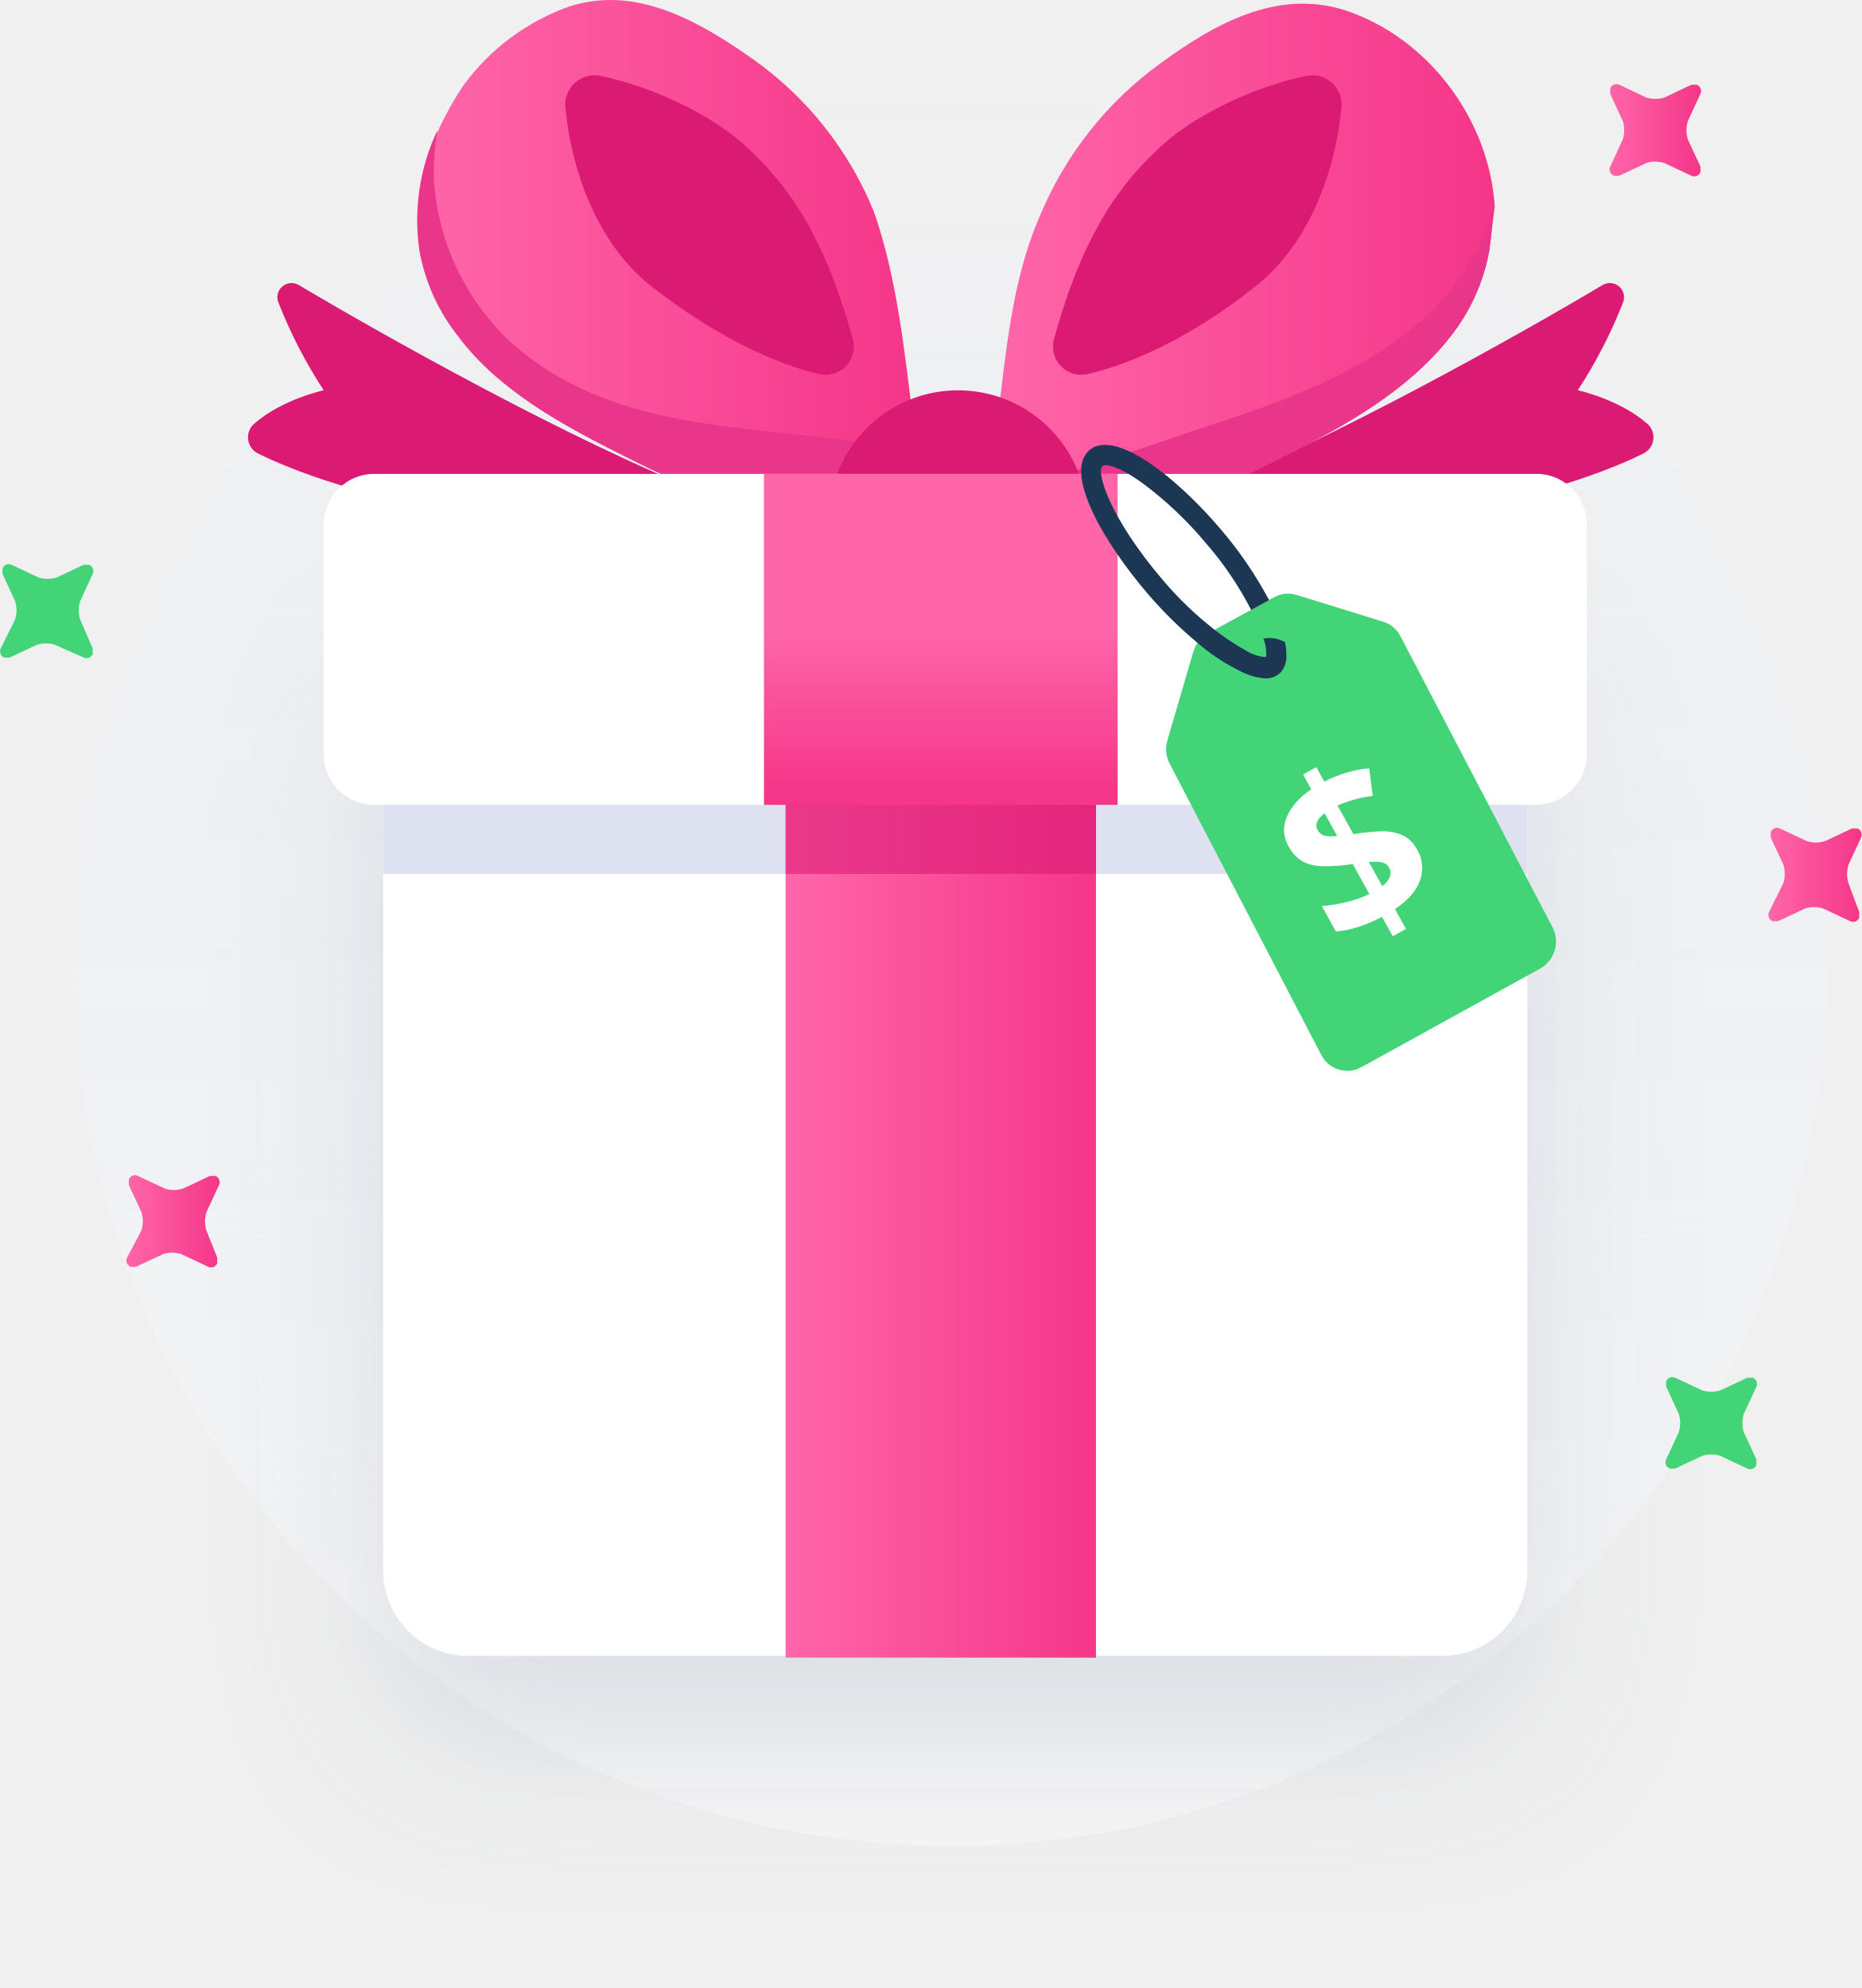
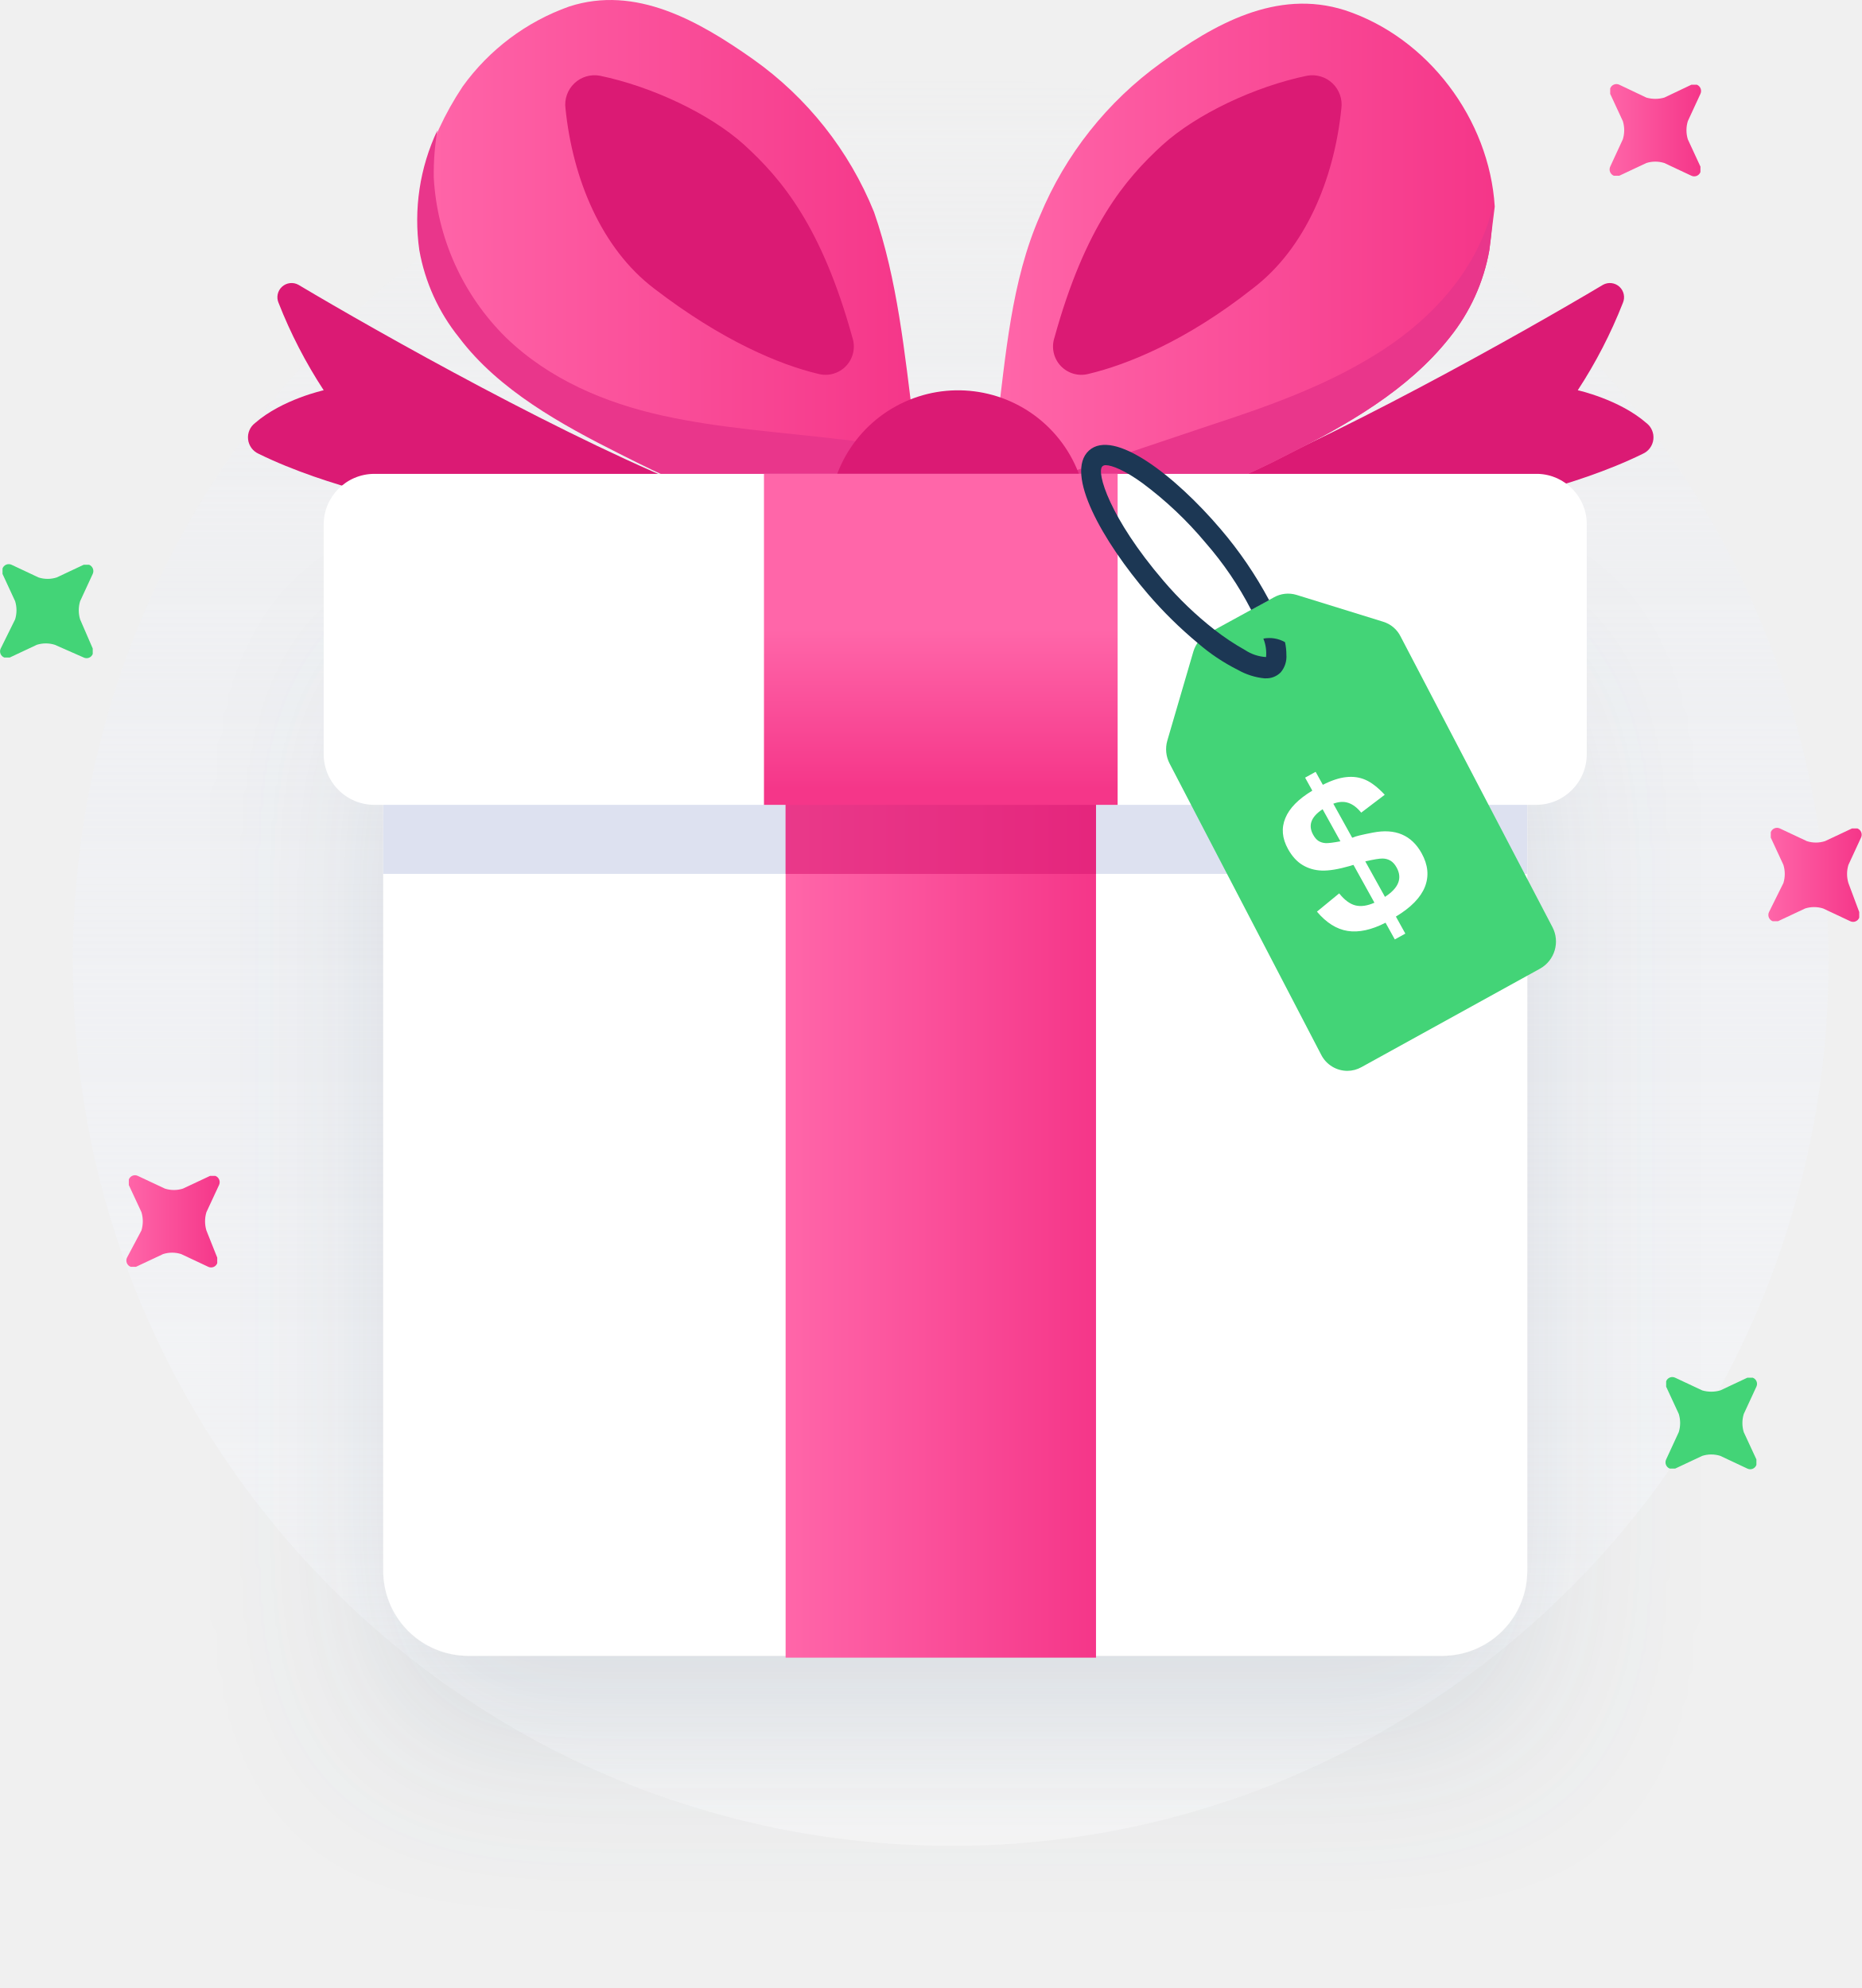
<svg xmlns="http://www.w3.org/2000/svg" xmlns:xlink="http://www.w3.org/1999/xlink" width="246.527" height="263.308" viewBox="0 0 246.527 263.308">
  <defs>
    <linearGradient id="linear-gradient" x1=".5" x2=".5" y2="1" gradientUnits="objectBoundingBox">
      <stop offset="0" stop-color="#eaeef9" stop-opacity="0" />
      <stop offset="1" stop-color="#f6f6f6" />
    </linearGradient>
    <linearGradient id="linear-gradient-2" x1="-.004" y1=".499" x2=".994" y2=".499" gradientUnits="objectBoundingBox">
      <stop offset="0" stop-color="#ff66a9" />
      <stop offset="1" stop-color="#f53689" />
    </linearGradient>
    <linearGradient id="linear-gradient-3" x1="-.005" y1=".504" x2=".998" y2=".504" xlink:href="#linear-gradient-2" />
    <linearGradient id="linear-gradient-4" x1=".002" y1=".499" x2=".999" y2=".499" xlink:href="#linear-gradient-2" />
    <linearGradient id="linear-gradient-5" x1=".5" y1=".47" x2=".5" y2=".951" xlink:href="#linear-gradient-2" />
    <linearGradient id="linear-gradient-6" x1=".005" y1=".497" x2="1.004" y2=".497" xlink:href="#linear-gradient-2" />
    <linearGradient id="linear-gradient-7" x1="0" y1=".49" x2=".999" y2=".49" xlink:href="#linear-gradient-2" />
    <linearGradient id="linear-gradient-8" x1="-.024" y1=".503" x2=".994" y2=".503" xlink:href="#linear-gradient-2" />
    <filter id="Path" x="17.748" y="56.171" width="217.483" height="207.137" filterUnits="userSpaceOnUse">
      <feOffset dy="11" />
      <feGaussianBlur stdDeviation="11" result="blur" />
      <feFlood flood-color="#657a93" flood-opacity=".18" />
      <feComposite operator="in" in2="blur" />
      <feComposite in="SourceGraphic" />
    </filter>
    <style>
            .cls-2{fill:#db1a74}.cls-4{fill:#e9368b}.cls-6{fill:#fff}.cls-11{fill:#43d477}
        </style>
  </defs>
  <g id="Group_1331" data-name="Group 1331" transform="translate(-320.473 -413.262)">
    <g id="_41" data-name="41" transform="translate(320.473 413.262)">
      <path id="Path-2" data-name="Path" d="M232.482 117.059a117.739 117.739 0 0 1-23.654 70.794 116.566 116.566 0 0 1-29.15 27.221A114.126 114.126 0 0 1 116.36 234.1C52.087 234.1 0 181.588 0 117.059 0 52.264 52.087 0 116.121 0a115.64 115.64 0 0 1 92.468 46 117.14 117.14 0 0 1 23.893 71.059z" transform="translate(9.651 10.376)" style="fill:url(#linear-gradient)" />
      <path id="Path-3" data-name="Path" class="cls-2" d="M0 27.976C17.919 20.991 43.486 6.548 54 .283a1.879 1.879 0 0 1 2.628 2.4 63.268 63.268 0 0 1-5.972 11.566s5.5 1.212 9.078 4.335a2.386 2.386 0 0 1-.477 4.088c-9.319 4.581-21.265 6.759-21.265 6.759L5.973 32.064z" transform="translate(158.268 37.438)" />
      <path id="Path-4" data-name="Path" class="cls-2" d="M60.675 27.976C42.755 20.991 17.189 6.548 6.676.283a1.879 1.879 0 0 0-2.628 2.4 63.241 63.241 0 0 0 5.973 11.566s-5.5 1.212-9.08 4.335a2.386 2.386 0 0 0 .478 4.088c9.319 4.581 21.265 6.759 21.265 6.759L54.7 32.064z" transform="translate(32.842 37.438)" />
      <path id="Path-5" data-name="Path" d="M65.229 32.654a25.535 25.535 0 0 1-5.257 11.566c-5.5 6.985-13.619 11.566-21.265 15.408a95.762 95.762 0 0 1-17.92 7.232c-4.062.966-11.23-1.212-16.008-3.123C1.911 62.525 0 61.806 0 61.806v-5.794c1.195-9.389 1.911-19.25 5.734-27.94A47.239 47.239 0 0 1 21.743 7.857C28.672 2.8 37.035-2.024 46.115.872c10.991 3.616 19.114 14.443 19.831 26.009-.238 1.931-.479 3.842-.717 5.773z" transform="translate(131.985 .485)" style="fill:url(#linear-gradient-2)" />
      <path id="Path-6" data-name="Path" class="cls-4" d="M60.45 6.019a25.535 25.535 0 0 1-5.257 11.566c-5.5 6.985-13.619 11.566-21.265 15.408a95.763 95.763 0 0 1-17.919 7.231C11.947 41.191 4.779 39.013 0 37.1l23.654-7.951c7.407-2.424 14.814-5.054 21.5-9.163C51.848 15.9 57.582 10.128 60.212 2.65c.238-.719.477-1.685.717-2.65a47.284 47.284 0 0 1-.479 6.019z" transform="translate(136.764 27.12)" />
      <path id="Path-7" data-name="Path" class="cls-2" d="M4.74 39.556A3.751 3.751 0 0 1 .2 34.748C4.262 20.059 9.518 13.793 14.536 9.212 19.076 5.124 26.722 1.508 33.65.07a3.885 3.885 0 0 1 4.54 4.33c-.955 9.389-4.779 18.551-11.708 23.831-8.84 6.99-16.725 10.133-21.742 11.325z" transform="translate(139.431 9.957)" />
      <path id="Path-8" data-name="Path" d="M65.494 56.271v5.773a8.329 8.329 0 0 1-1.195.473c-3.584 1.705-14.336 6.04-19.592 4.581-6.212-1.438-12.186-4.335-17.92-7.211-7.646-3.862-16.008-8.444-21.265-15.429A25.472 25.472 0 0 1 .265 32.913a27.993 27.993 0 0 1 2.389-15.9 41.014 41.014 0 0 1 3.106-5.547 29.55 29.55 0 0 1 14.1-10.6C28.7-2.012 37.061 2.8 44.229 7.849a45.889 45.889 0 0 1 16.008 20.236C63.344 37 64.3 46.862 65.494 56.271z" transform="translate(55.5)" style="fill:url(#linear-gradient-3)" />
      <path id="Path-9" data-name="Path" class="cls-4" d="M64.3 45.5c-3.584 1.685-14.336 6.019-19.593 4.581-6.212-1.438-12.186-4.335-17.92-7.231-7.646-3.842-16.008-8.423-21.265-15.408A25.546 25.546 0 0 1 .265 15.88 27.951 27.951 0 0 1 2.654 0a34.626 34.626 0 0 0-.478 6.245 32.274 32.274 0 0 0 9.557 21.2c5.734 5.547 13.141 8.67 20.787 10.354s15.531 2.178 23.415 3.123c3.347.248 7.408 1.46 8.365 4.578z" transform="translate(55.261 17.258)" />
      <path id="Path-10" data-name="Path" class="cls-2" d="M16.964 34.206A17.1 17.1 0 1 0 0 17.093a17.04 17.04 0 0 0 16.964 17.113z" transform="translate(109.764 51.69)" />
      <path id="Path-11" data-name="Path" class="cls-2" d="M33.469 39.556a3.751 3.751 0 0 0 4.54-4.807c-4.062-14.69-9.319-20.956-14.336-25.537C19.133 5.124 11.487 1.508 4.558.07A3.885 3.885 0 0 0 .018 4.4C.974 13.793 4.8 22.956 11.726 28.236c9.079 6.985 16.725 10.128 21.743 11.32z" transform="translate(74.862 9.957)" />
      <g style="filter:url(#Path)">
        <path id="Path-12" data-name="Path" class="cls-6" d="M151.483 11.32v118.5a11.259 11.259 0 0 1-11.229 11.32H11.23A11.26 11.26 0 0 1 0 129.817V11.32A11.273 11.273 0 0 1 11.23 0h129.024a11.272 11.272 0 0 1 11.229 11.32z" transform="translate(50.75 78.17)" />
      </g>
      <path id="Path-13" data-name="Path" d="M151.483 11.32v26.255H0V11.32A11.273 11.273 0 0 1 11.23 0h129.024a11.272 11.272 0 0 1 11.229 11.32z" transform="translate(50.748 78.171)" style="fill:#dde1f0" />
      <path id="Path-14" data-name="Path" class="cls-6" d="M167.252 6.738V37.1a6.711 6.711 0 0 1-6.689 6.738H6.69A6.708 6.708 0 0 1 0 37.1V6.738A6.712 6.712 0 0 1 6.69 0H160.8a6.666 6.666 0 0 1 6.452 6.738z" transform="translate(42.863 62.763)" />
      <path id="Path-15" data-name="Path" d="M41.1 0H0v128.852h41.1z" transform="translate(104.03 90.703)" style="fill:url(#linear-gradient-4)" />
      <path id="Path-16" data-name="Path" d="M41.1 0H0v25.043h41.1z" transform="translate(104.03 90.703)" style="opacity:.6;fill:#db1a74" />
      <path id="Path-17" data-name="Path" d="M46.831 0H0v43.841h46.831z" transform="translate(101.163 62.763)" style="fill:url(#linear-gradient-5)" />
      <g id="Group" transform="translate(143.164 58.921)">
        <path id="Shape" class="cls-11" d="M20.54 61.08.483 22.539a4.115 4.115 0 0 1-.314-3.08L3.617 7.666a4.064 4.064 0 0 1 1.924-2.383L14.272.5a3.829 3.829 0 0 1 3-.329l11.461 3.551a3.813 3.813 0 0 1 2.328 1.971l20.1 38.479a4.115 4.115 0 0 1-1.61 5.486L25.867 62.724a3.845 3.845 0 0 1-1.87.489 3.9 3.9 0 0 1-3.457-2.133z" transform="translate(11.244 19.7)" />
        <path id="Path-18" data-name="Path" d="M26.993 26.133a4.2 4.2 0 0 0-2.865-.473 5.232 5.232 0 0 1 .358 2.445 5.606 5.606 0 0 1-2.776-.924 31.879 31.879 0 0 1-4.074-2.712 46.454 46.454 0 0 1-6.76-6.492c-7.119-8.32-8.91-14.4-8.059-15.141a.625.625 0 0 1 .448-.144c.806 0 2.552.7 4.835 2.363a48.767 48.767 0 0 1 8.372 7.909 44.377 44.377 0 0 1 6.044 8.9l2.373-1.294a52.569 52.569 0 0 0-6.4-9.389C12.4 4.028 4.294-2.218 1.026.761c-3.268 3 1.791 11.977 7.88 19.065a55.324 55.324 0 0 0 6.494 6.389 25.7 25.7 0 0 0 5.372 3.6 8.841 8.841 0 0 0 3.492 1.109h.136a2.688 2.688 0 0 0 2.015-.781 3.21 3.21 0 0 0 .761-2.342 7.492 7.492 0 0 0-.183-1.668z" style="fill:#1c3754" />
-         <text id="_" data-name="$" transform="rotate(-29 142.12 -50.189)" style="font-size:30px;font-family:Montserrat-Bold,Montserrat;font-weight:700;fill:#fff">
+         <text id="_" data-name="$" transform="rotate(-29 142.12 -50.189)" style="font-size:30px;font-family:Arial,Helvetica,sans-serif;font-weight:700;fill:#fff">
          <tspan x="-9.57" y="0">$</tspan>
        </text>
      </g>
      <path id="Path-19" data-name="Path" class="cls-11" d="M10.607 7.319a4.12 4.12 0 0 1 0-2.4L12.279 1.3A.9.9 0 0 0 11.8.088h-.717L7.5 1.772a3.952 3.952 0 0 1-2.389 0L1.527.088A.878.878 0 0 0 .333.581V1.3l1.672 3.616a4.12 4.12 0 0 1 0 2.4L.094 11.182a.867.867 0 0 0 .478 1.192h.717l3.584-1.685a3.952 3.952 0 0 1 2.389 0l3.823 1.685a.869.869 0 0 0 1.195-.473v-.719z" transform="translate(0 74.714)" />
      <path id="Path-20" data-name="Path" d="M10.607 7.329a4.189 4.189 0 0 1 0-2.424l1.672-3.6A.889.889 0 0 0 11.8.1h-.717L7.5 1.782a3.952 3.952 0 0 1-2.389 0L1.527.1A.869.869 0 0 0 .333.57v.74L2.005 4.9a4.189 4.189 0 0 1 0 2.424l-1.912 3.6a.889.889 0 0 0 .478 1.212h.717l3.584-1.685a3.952 3.952 0 0 1 2.389 0l3.584 1.685a.869.869 0 0 0 1.195-.473v-.74z" transform="translate(16.725 155.648)" style="fill:url(#linear-gradient-6)" />
      <path id="Path-21" data-name="Path" d="M10.606 7.319a4.13 4.13 0 0 1 0-2.4L12.278 1.3A.888.888 0 0 0 11.8.088h-.717L7.5 1.772a3.952 3.952 0 0 1-2.389 0L1.527.088a.879.879 0 0 0-1.2.493V1.3L2 4.916a4.1 4.1 0 0 1 0 2.4L.093 11.161a.89.89 0 0 0 .477 1.212h.717l3.585-1.685a3.952 3.952 0 0 1 2.389 0l3.585 1.685a.868.868 0 0 0 1.194-.473v-.74z" transform="translate(234.155 109.639)" style="fill:url(#linear-gradient-7)" />
      <path id="Path-22" data-name="Path" d="M10.367 7.319a4.13 4.13 0 0 1 0-2.4L12.04 1.3a.894.894 0 0 0-.477-1.212h-.717L7.261 1.793a4.3 4.3 0 0 1-2.389 0L1.289.088a.879.879 0 0 0-1.2.493V1.3l1.677 3.616a4.1 4.1 0 0 1 0 2.4L.093 10.935a.9.9 0 0 0 .479 1.212h.717l3.583-1.685a3.952 3.952 0 0 1 2.389 0l3.585 1.685a.877.877 0 0 0 1.194-.493v-.719z" transform="translate(213.128 11.131)" style="fill:url(#linear-gradient-8)" />
      <path id="Path-23" data-name="Path" class="cls-11" d="M10.368 7.308a4.1 4.1 0 0 1 0-2.4l1.672-3.616A.868.868 0 0 0 11.562.1h-.717L7.262 1.782a4.3 4.3 0 0 1-2.389 0L1.288.1A.867.867 0 0 0 .094.57v.719L1.767 4.9a4.13 4.13 0 0 1 0 2.4L.094 10.924a.888.888 0 0 0 .477 1.212h.717l3.585-1.685a3.952 3.952 0 0 1 2.389 0l3.583 1.685a.864.864 0 0 0 1.2-.493v-.719z" transform="translate(220.535 182.376)" />
    </g>
  </g>
</svg>
